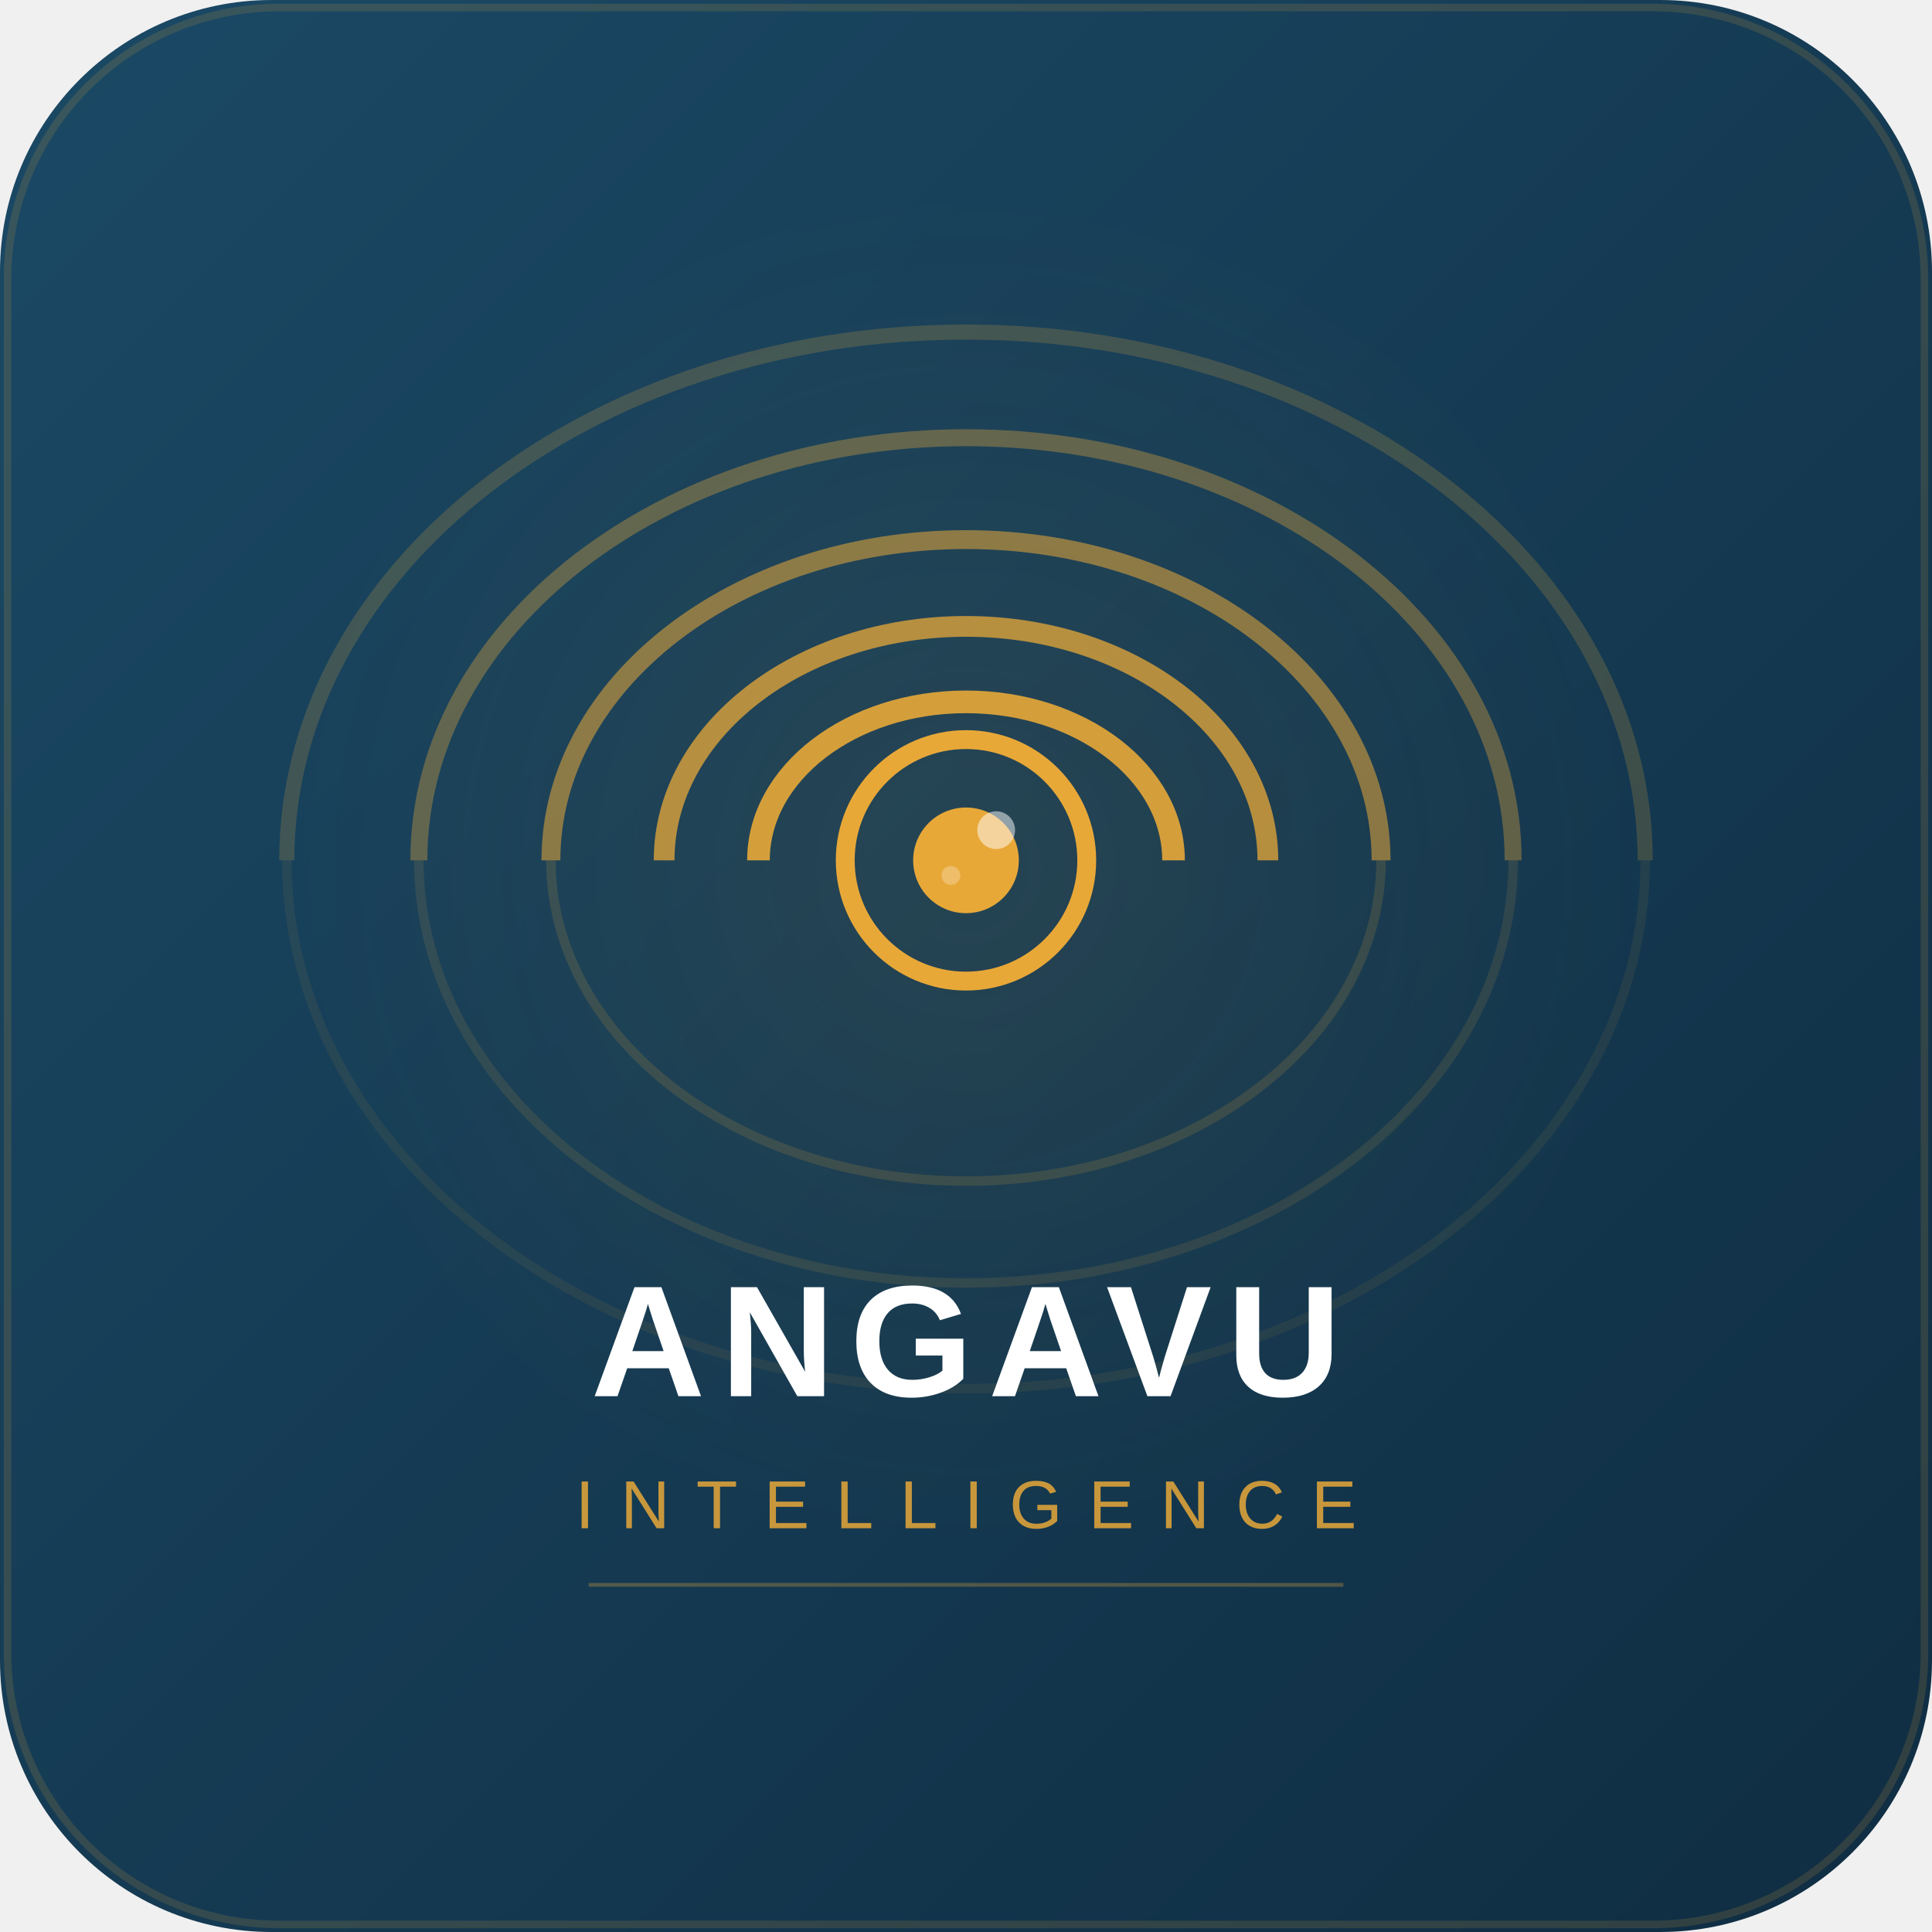
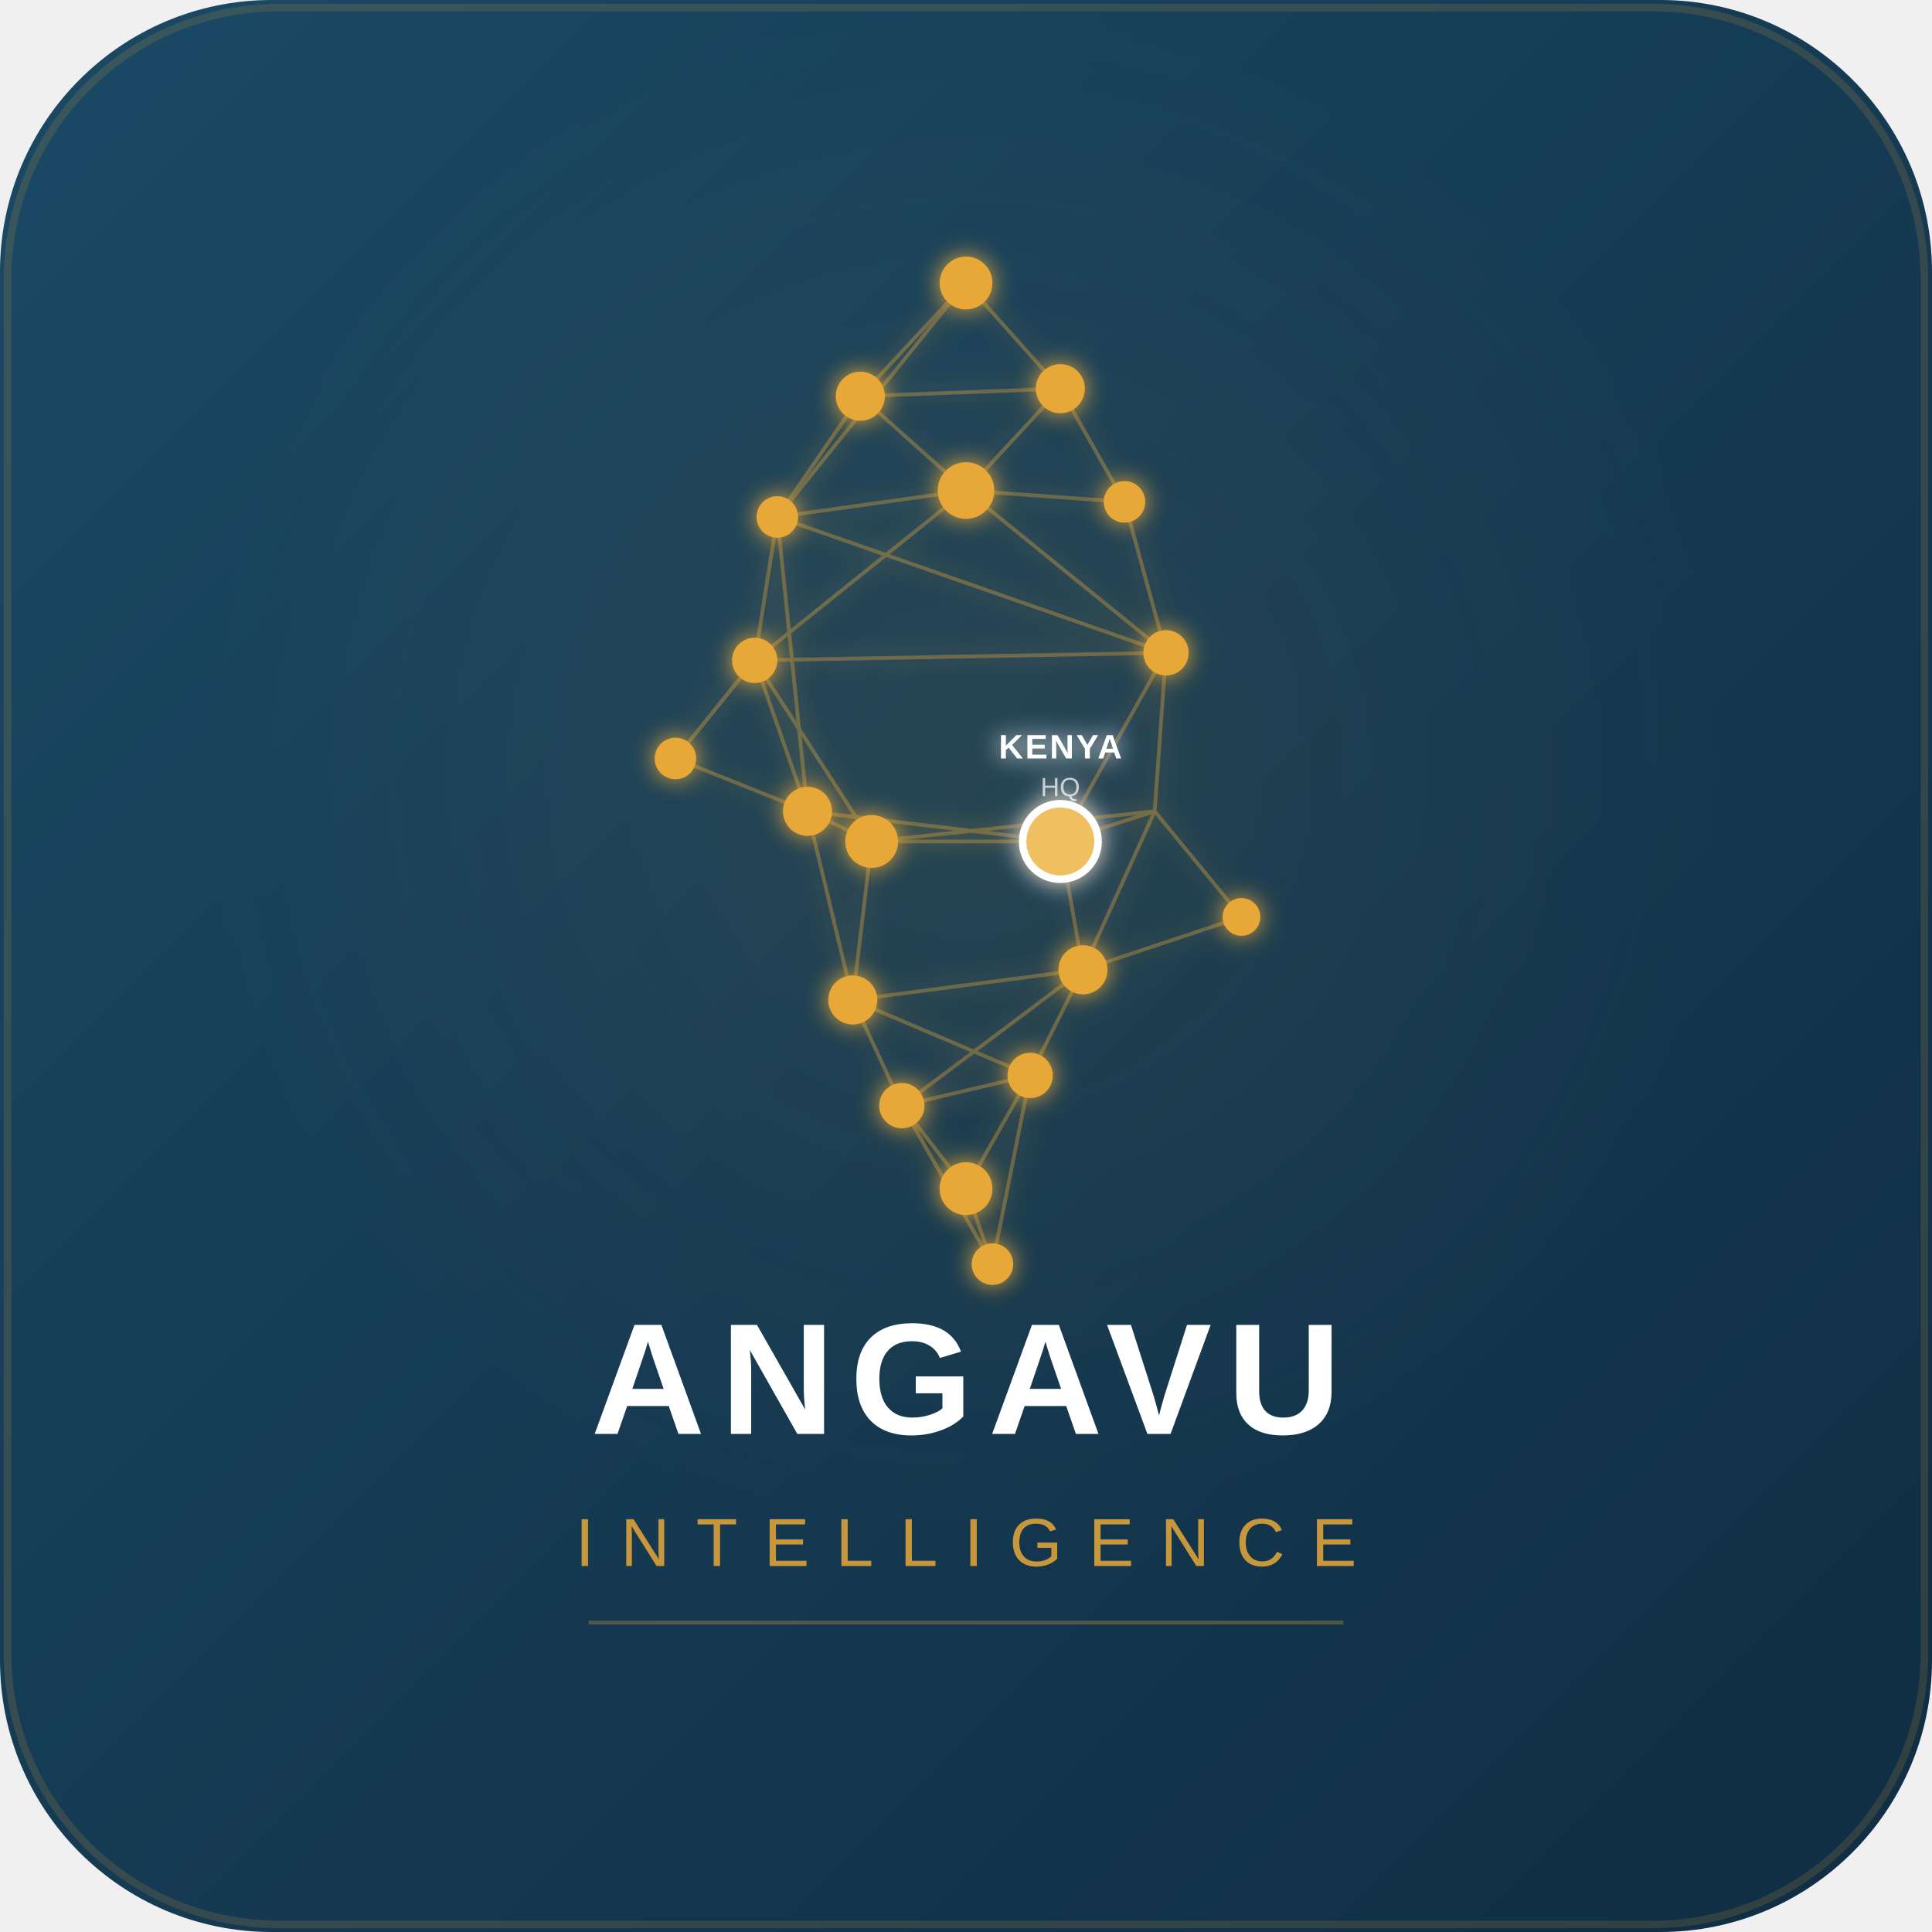
- <svg xmlns="http://www.w3.org/2000/svg" viewBox="0 0 512 512" width="512" height="512" role="img" aria-label="Angavu Intelligence logo — abstracted eye with concentric arcs">
+ <svg xmlns="http://www.w3.org/2000/svg" viewBox="0 0 512 512" width="512" height="512" role="img" aria-label="Angavu Intelligence logo — Neural Network Africa">
  <defs>
    <linearGradient id="bgGrad" x1="0%" y1="0%" x2="100%" y2="100%">
      <stop offset="0%" stop-color="#1B4965" />
      <stop offset="100%" stop-color="#0F2D42" />
    </linearGradient>
-     <linearGradient id="arcGrad" x1="0%" y1="0%" x2="100%" y2="0%">
-       <stop offset="0%" stop-color="#E8A838" stop-opacity="0.2" />
-       <stop offset="50%" stop-color="#E8A838" stop-opacity="1" />
-       <stop offset="100%" stop-color="#E8A838" stop-opacity="0.2" />
-     </linearGradient>
    <clipPath id="roundClip">
      <rect width="512" height="512" rx="72" ry="72" />
    </clipPath>
+     <radialGradient id="glow" cx="50%" cy="40%" r="40%">
+       <stop offset="0%" stop-color="#E8A838" stop-opacity="0.08" />
+       <stop offset="100%" stop-color="#E8A838" stop-opacity="0" />
+     </radialGradient>
+     <filter id="nodeGlow">
+       <feGaussianBlur stdDeviation="3" result="blur" />
+       <feMerge>
+         <feMergeNode in="blur" />
+         <feMergeNode in="SourceGraphic" />
+       </feMerge>
+     </filter>
  </defs>
  <g clip-path="url(#roundClip)">
    <rect width="512" height="512" fill="url(#bgGrad)" />
-     <radialGradient id="glow" cx="50%" cy="45%" r="35%">
-       <stop offset="0%" stop-color="#E8A838" stop-opacity="0.08" />
-       <stop offset="100%" stop-color="#E8A838" stop-opacity="0" />
-     </radialGradient>
    <rect width="512" height="512" fill="url(#glow)" />
-     <g transform="translate(256, 228)">
-       <path d="M-180,0 A180,140 0 0 1 180,0" fill="none" stroke="#E8A838" stroke-width="4" opacity="0.2" />
-       <path d="M-145,0 A145,112 0 0 1 145,0" fill="none" stroke="#E8A838" stroke-width="4.5" opacity="0.35" />
-       <path d="M-110,0 A110,85 0 0 1 110,0" fill="none" stroke="#E8A838" stroke-width="5" opacity="0.55" />
-       <path d="M-80,0 A80,62 0 0 1 80,0" fill="none" stroke="#E8A838" stroke-width="5.5" opacity="0.75" />
-       <path d="M-55,0 A55,42 0 0 1 55,0" fill="none" stroke="#E8A838" stroke-width="6" opacity="0.9" />
-       <circle cx="0" cy="0" r="32" fill="none" stroke="#E8A838" stroke-width="5" />
-       <circle cx="0" cy="0" r="14" fill="#E8A838" />
-       <circle cx="8" cy="-8" r="5" fill="#FFFFFF" opacity="0.5" />
-       <circle cx="-4" cy="4" r="2.5" fill="#FFFFFF" opacity="0.25" />
-       <path d="M-180,0 A180,140 0 0 0 180,0" fill="none" stroke="#E8A838" stroke-width="2.5" opacity="0.08" />
-       <path d="M-145,0 A145,112 0 0 0 145,0" fill="none" stroke="#E8A838" stroke-width="2.5" opacity="0.12" />
-       <path d="M-110,0 A110,85 0 0 0 110,0" fill="none" stroke="#E8A838" stroke-width="2.5" opacity="0.15" />
+     <g transform="translate(256, 215)" filter="url(#nodeGlow)">
+       <g stroke="#E8A838" stroke-width="1" opacity="0.35" fill="none">
+         <line x1="0" y1="-140" x2="-28" y2="-110" />
+         <line x1="0" y1="-140" x2="25" y2="-112" />
+         <line x1="-28" y1="-110" x2="25" y2="-112" />
+         <line x1="-28" y1="-110" x2="-50" y2="-78" />
+         <line x1="25" y1="-112" x2="42" y2="-82" />
+         <line x1="-28" y1="-110" x2="0" y2="-85" />
+         <line x1="25" y1="-112" x2="0" y2="-85" />
+         <line x1="-50" y1="-78" x2="0" y2="-85" />
+         <line x1="42" y1="-82" x2="0" y2="-85" />
+         <line x1="-50" y1="-78" x2="-56" y2="-40" />
+         <line x1="42" y1="-82" x2="53" y2="-42" />
+         <line x1="0" y1="-85" x2="-56" y2="-40" />
+         <line x1="0" y1="-85" x2="53" y2="-42" />
+         <line x1="-50" y1="-78" x2="53" y2="-42" />
+         <line x1="-56" y1="-40" x2="53" y2="-42" />
+         <line x1="-56" y1="-40" x2="-42" y2="0" />
+         <line x1="53" y1="-42" x2="50" y2="0" />
+         <line x1="-56" y1="-40" x2="-25" y2="8" />
+         <line x1="53" y1="-42" x2="25" y2="8" />
+         <line x1="-42" y1="0" x2="-25" y2="8" />
+         <line x1="50" y1="0" x2="25" y2="8" />
+         <line x1="-25" y1="8" x2="25" y2="8" />
+         <line x1="-42" y1="0" x2="25" y2="8" />
+         <line x1="50" y1="0" x2="-25" y2="8" />
+         <line x1="-25" y1="8" x2="-30" y2="50" />
+         <line x1="25" y1="8" x2="31" y2="42" />
+         <line x1="-42" y1="0" x2="-30" y2="50" />
+         <line x1="50" y1="0" x2="31" y2="42" />
+         <line x1="-30" y1="50" x2="31" y2="42" />
+         <line x1="-30" y1="50" x2="-17" y2="78" />
+         <line x1="31" y1="42" x2="17" y2="70" />
+         <line x1="-30" y1="50" x2="17" y2="70" />
+         <line x1="31" y1="42" x2="-17" y2="78" />
+         <line x1="-17" y1="78" x2="17" y2="70" />
+         <line x1="-17" y1="78" x2="0" y2="100" />
+         <line x1="17" y1="70" x2="0" y2="100" />
+         <line x1="-17" y1="78" x2="7" y2="120" />
+         <line x1="17" y1="70" x2="7" y2="120" />
+         <line x1="0" y1="100" x2="7" y2="120" />
+         <line x1="50" y1="0" x2="73" y2="28" />
+         <line x1="31" y1="42" x2="73" y2="28" />
+         <line x1="0" y1="-140" x2="-50" y2="-78" />
+         <line x1="-50" y1="-78" x2="-42" y2="0" />
+         <line x1="-56" y1="-40" x2="-77" y2="-14" />
+         <line x1="-77" y1="-14" x2="-42" y2="0" />
+         <line x1="-77" y1="-14" x2="-56" y2="-40" />
+       </g>
+       <circle cx="0" cy="-140" r="7" fill="#E8A838" />
+       <circle cx="-28" cy="-110" r="6.5" fill="#E8A838" />
+       <circle cx="25" cy="-112" r="6.5" fill="#E8A838" />
+       <circle cx="-77" cy="-14" r="5.5" fill="#E8A838" />
+       <circle cx="-56" cy="-40" r="6" fill="#E8A838" />
+       <circle cx="-50" cy="-78" r="5.5" fill="#E8A838" />
+       <circle cx="42" cy="-82" r="5.5" fill="#E8A838" />
+       <circle cx="0" cy="-85" r="7.5" fill="#E8A838" />
+       <circle cx="-42" cy="0" r="6.5" fill="#E8A838" />
+       <circle cx="53" cy="-42" r="6" fill="#E8A838" />
+       <circle cx="-25" cy="8" r="7" fill="#E8A838" />
+       <circle cx="25" cy="8" r="10" fill="#F0C060" stroke="#FFFFFF" stroke-width="2" />
+       <circle cx="-30" cy="50" r="6.5" fill="#E8A838" />
+       <circle cx="31" cy="42" r="6.5" fill="#E8A838" />
+       <circle cx="73" cy="28" r="5" fill="#E8A838" />
+       <circle cx="-17" cy="78" r="6" fill="#E8A838" />
+       <circle cx="17" cy="70" r="6" fill="#E8A838" />
+       <circle cx="0" cy="100" r="7" fill="#E8A838" />
+       <circle cx="7" cy="120" r="5.5" fill="#E8A838" />
+       <text x="25" y="-14" text-anchor="middle" font-family="'Segoe UI',Arial,sans-serif" font-size="9" font-weight="700" fill="#FFFFFF" letter-spacing="0.5">KENYA</text>
+       <text x="25" y="-4" text-anchor="middle" font-family="'Segoe UI',Arial,sans-serif" font-size="7" fill="#FFFFFF" opacity="0.7">HQ</text>
    </g>
-     <text x="256" y="370" text-anchor="middle" font-family="'Segoe UI','Helvetica Neue',Arial,sans-serif" font-size="42" font-weight="700" fill="#FFFFFF" letter-spacing="4">ANGAVU</text>
-     <text x="256" y="405" text-anchor="middle" font-family="'Segoe UI','Helvetica Neue',Arial,sans-serif" font-size="18" font-weight="300" fill="#E8A838" letter-spacing="7" opacity="0.85">INTELLIGENCE</text>
-     <line x1="156" y1="420" x2="356" y2="420" stroke="#E8A838" stroke-width="1" opacity="0.3" />
+     <text x="256" y="380" text-anchor="middle" font-family="'Segoe UI','Helvetica Neue',Arial,sans-serif" font-size="42" font-weight="700" fill="#FFFFFF" letter-spacing="4">ANGAVU</text>
+     <text x="256" y="415" text-anchor="middle" font-family="'Segoe UI','Helvetica Neue',Arial,sans-serif" font-size="18" font-weight="300" fill="#E8A838" letter-spacing="7" opacity="0.85">INTELLIGENCE</text>
+     <line x1="156" y1="430" x2="356" y2="430" stroke="#E8A838" stroke-width="1" opacity="0.3" />
  </g>
  <rect x="2" y="2" width="508" height="508" rx="72" ry="72" fill="none" stroke="#E8A838" stroke-width="2" opacity="0.15" />
</svg>
